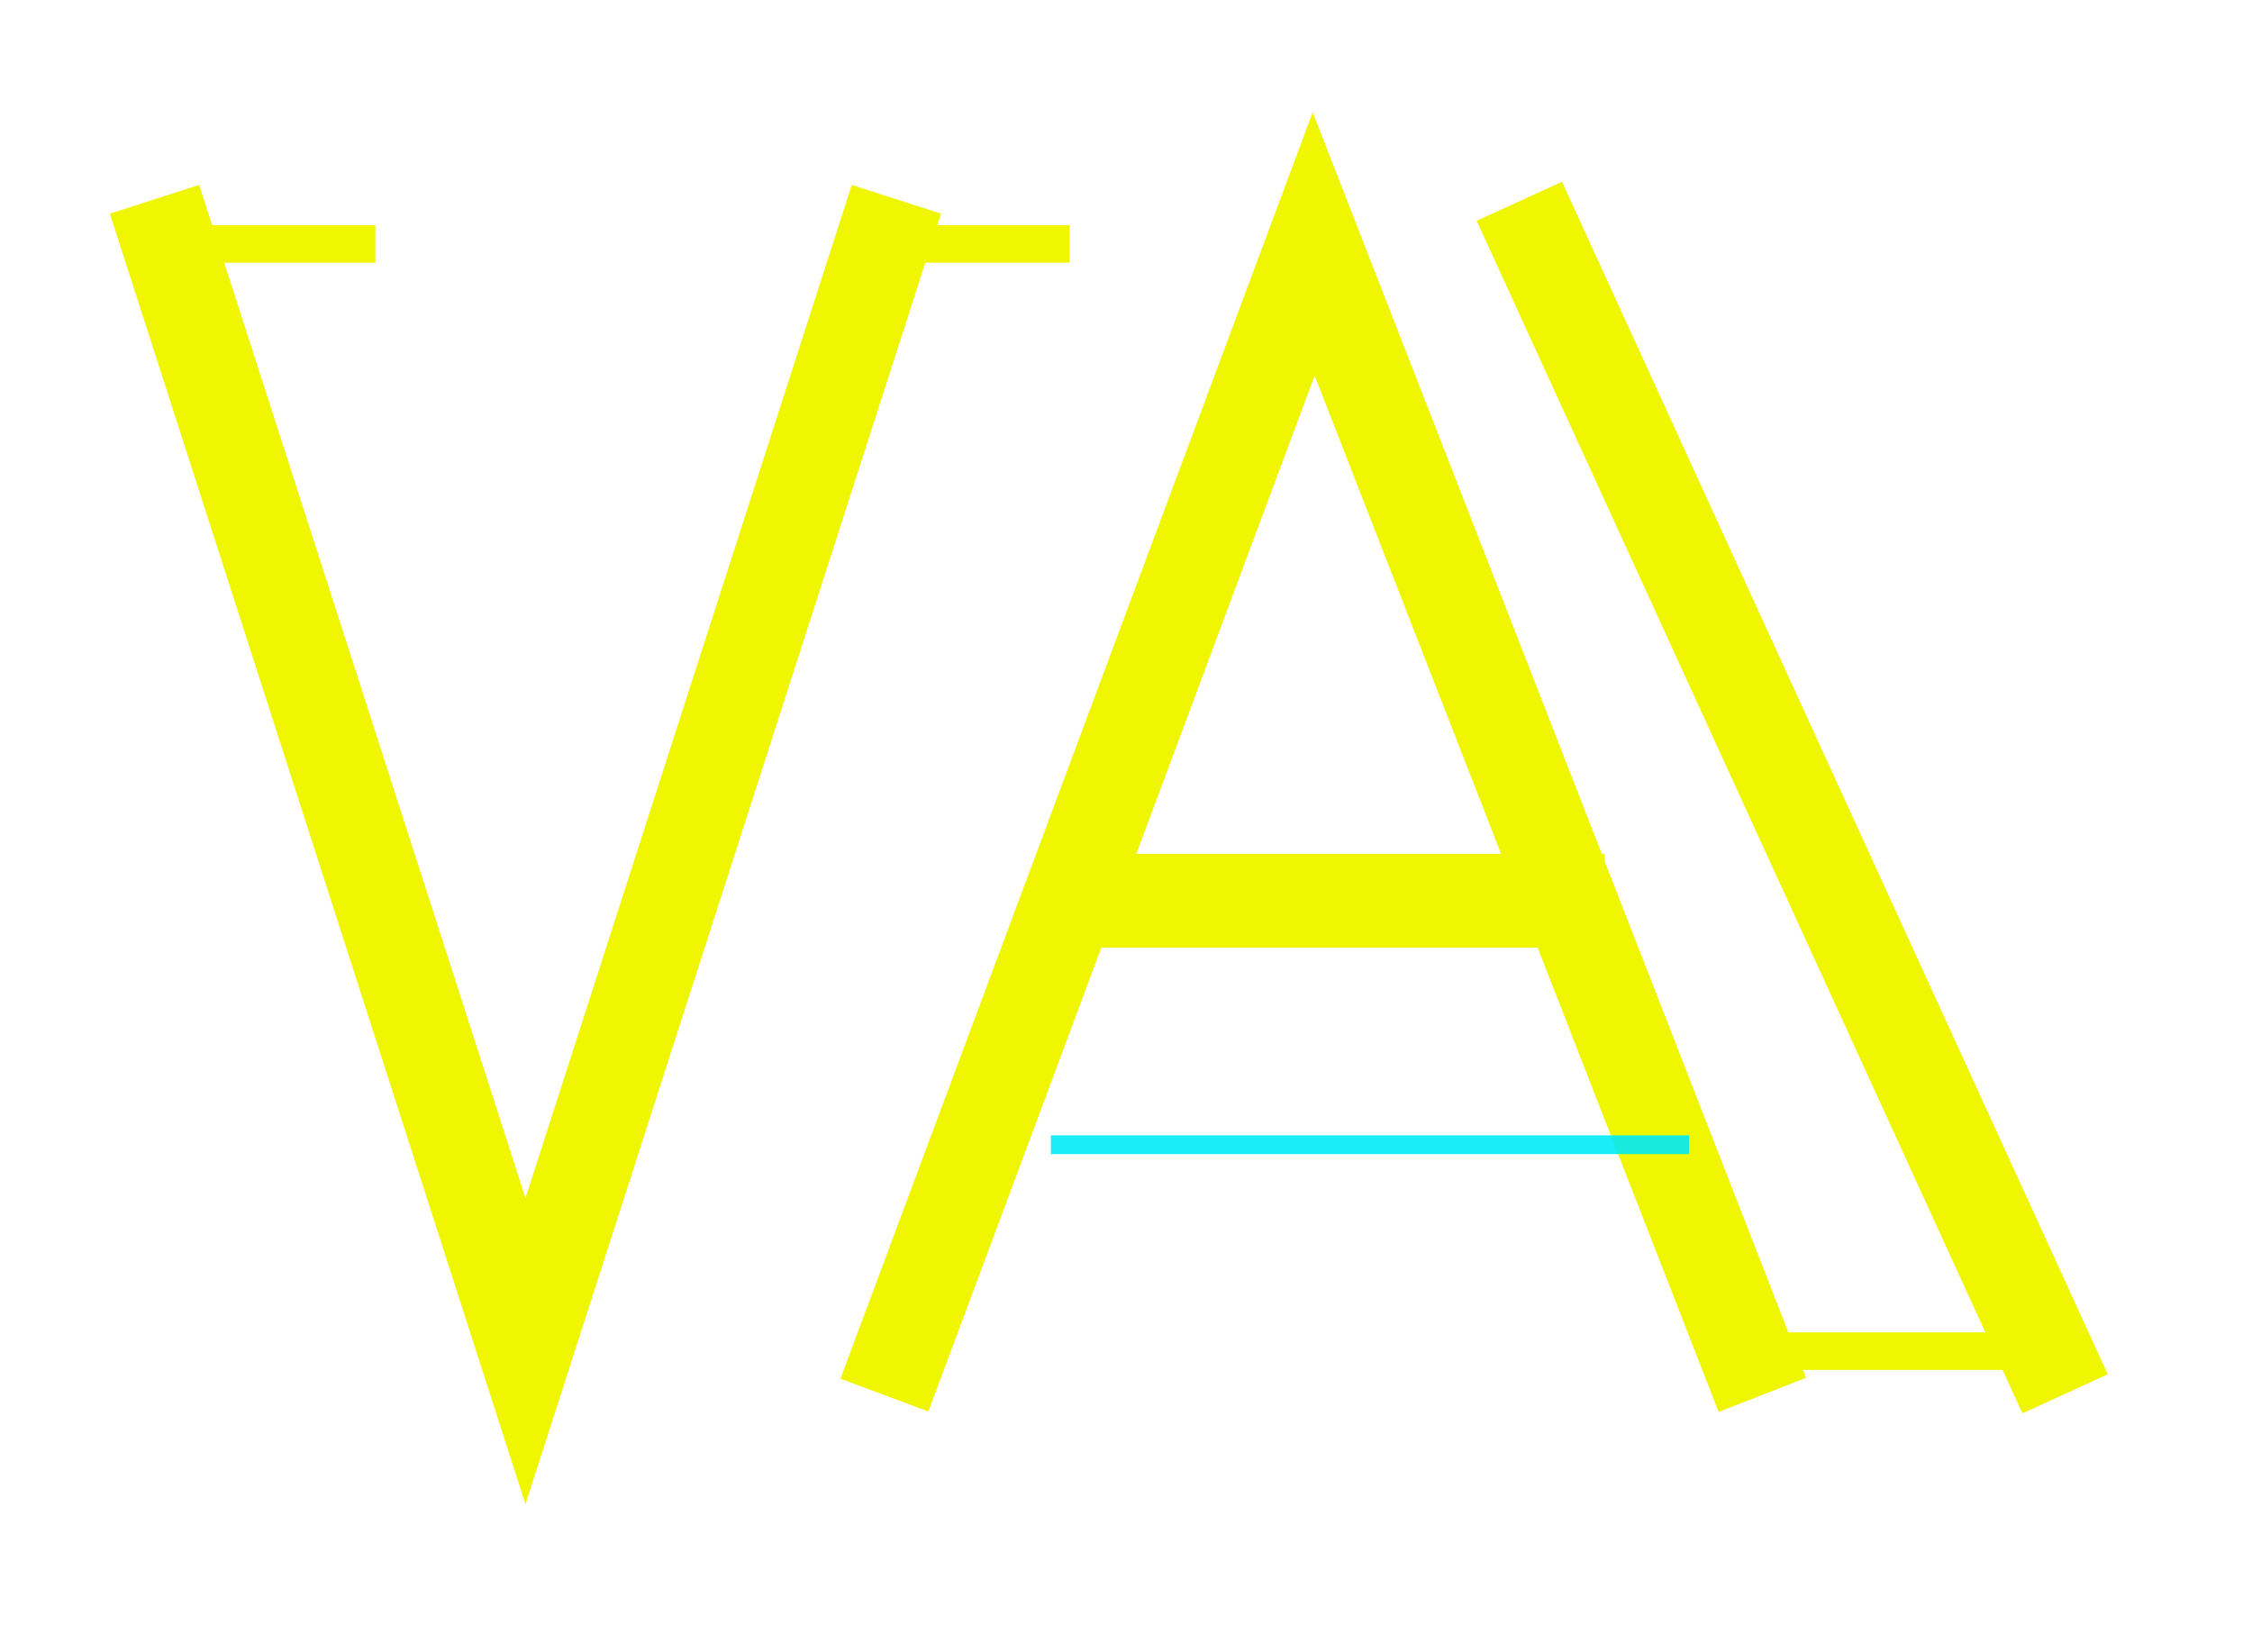
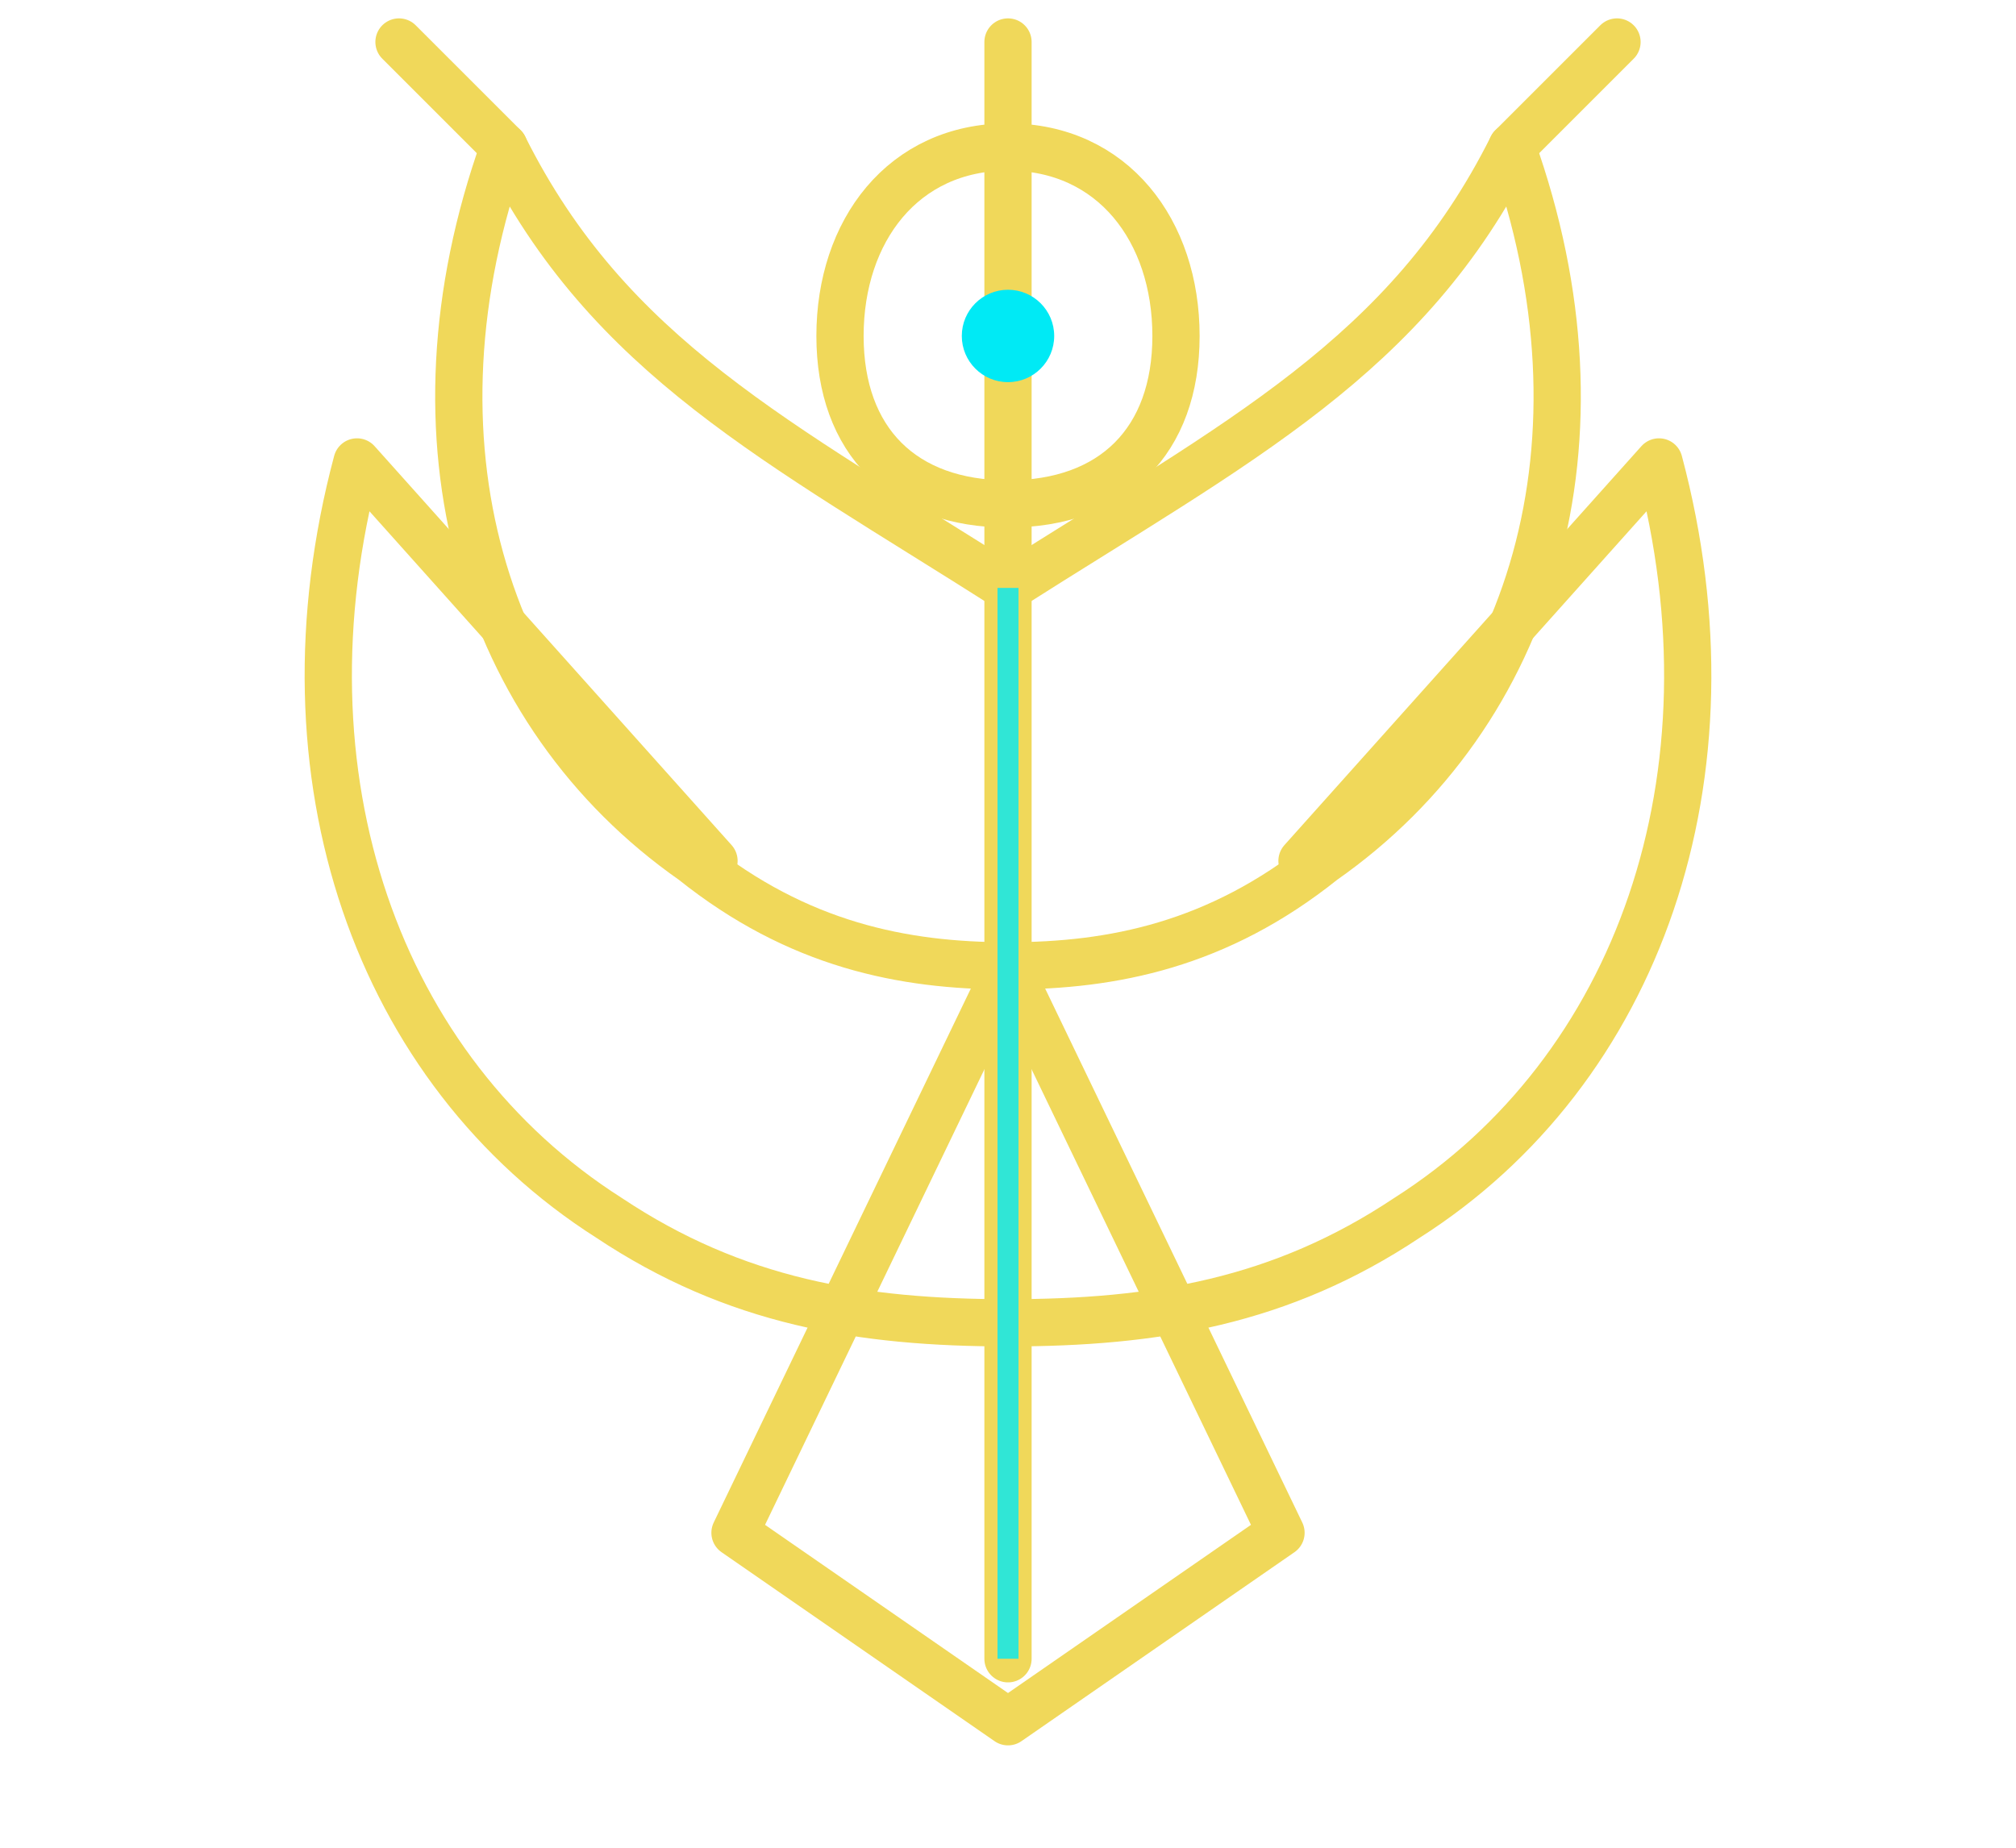
- <svg xmlns="http://www.w3.org/2000/svg" viewBox="0 0 120 88" role="img" aria-labelledby="title">
-   <g fill="none" stroke="#f0f500" stroke-width="5" stroke-linecap="square" stroke-linejoin="miter">
-     <path d="M9 13 28 72 47 13" />
-     <path d="M48 72 70 13 93 72" />
-     <path d="M58 48h25" />
-     <path d="m82 13 27 59" />
+ <svg xmlns="http://www.w3.org/2000/svg" viewBox="0 0 96 88" role="img" aria-labelledby="title">
+   <g fill="none" stroke="#f0d85a" stroke-width="2.25" stroke-linecap="round" stroke-linejoin="round">
+     <path d="M48 7v72M48 7c-5 0-8 4-8 9s3 8 8 8 8-3 8-8-3-9-8-9Z" />
+     <path d="M48 28C37 21 29 17 24 7c-5 14-1 27 9 34 5 4 10 5 15 5M48 28c11-7 19-11 24-21 5 14 1 27-9 34-5 4-10 5-15 5" />
+     <path d="M34 41 17 22c-4 15 1 29 12 36 6 4 12 5 19 5M62 41l17-19c4 15-1 29-12 36-6 4-12 5-19 5" />
+     <path d="M48 46 35 73l13 9 13-9-13-27Z" />
+     <path d="M24 7 19 2M72 7l5-5M48 2v5" />
  </g>
-   <path d="M10 13h10M47 13h10M93 72h16" stroke="#f0f500" stroke-width="2" />
-   <path d="M56 61h34" stroke="#00eaf5" stroke-width="1" opacity=".9" />
+   <path d="M48 28v51" stroke="#00eaf5" stroke-width="1" opacity=".8" />
+   <circle cx="48" cy="16" r="2.2" fill="#00eaf5" />
</svg>
